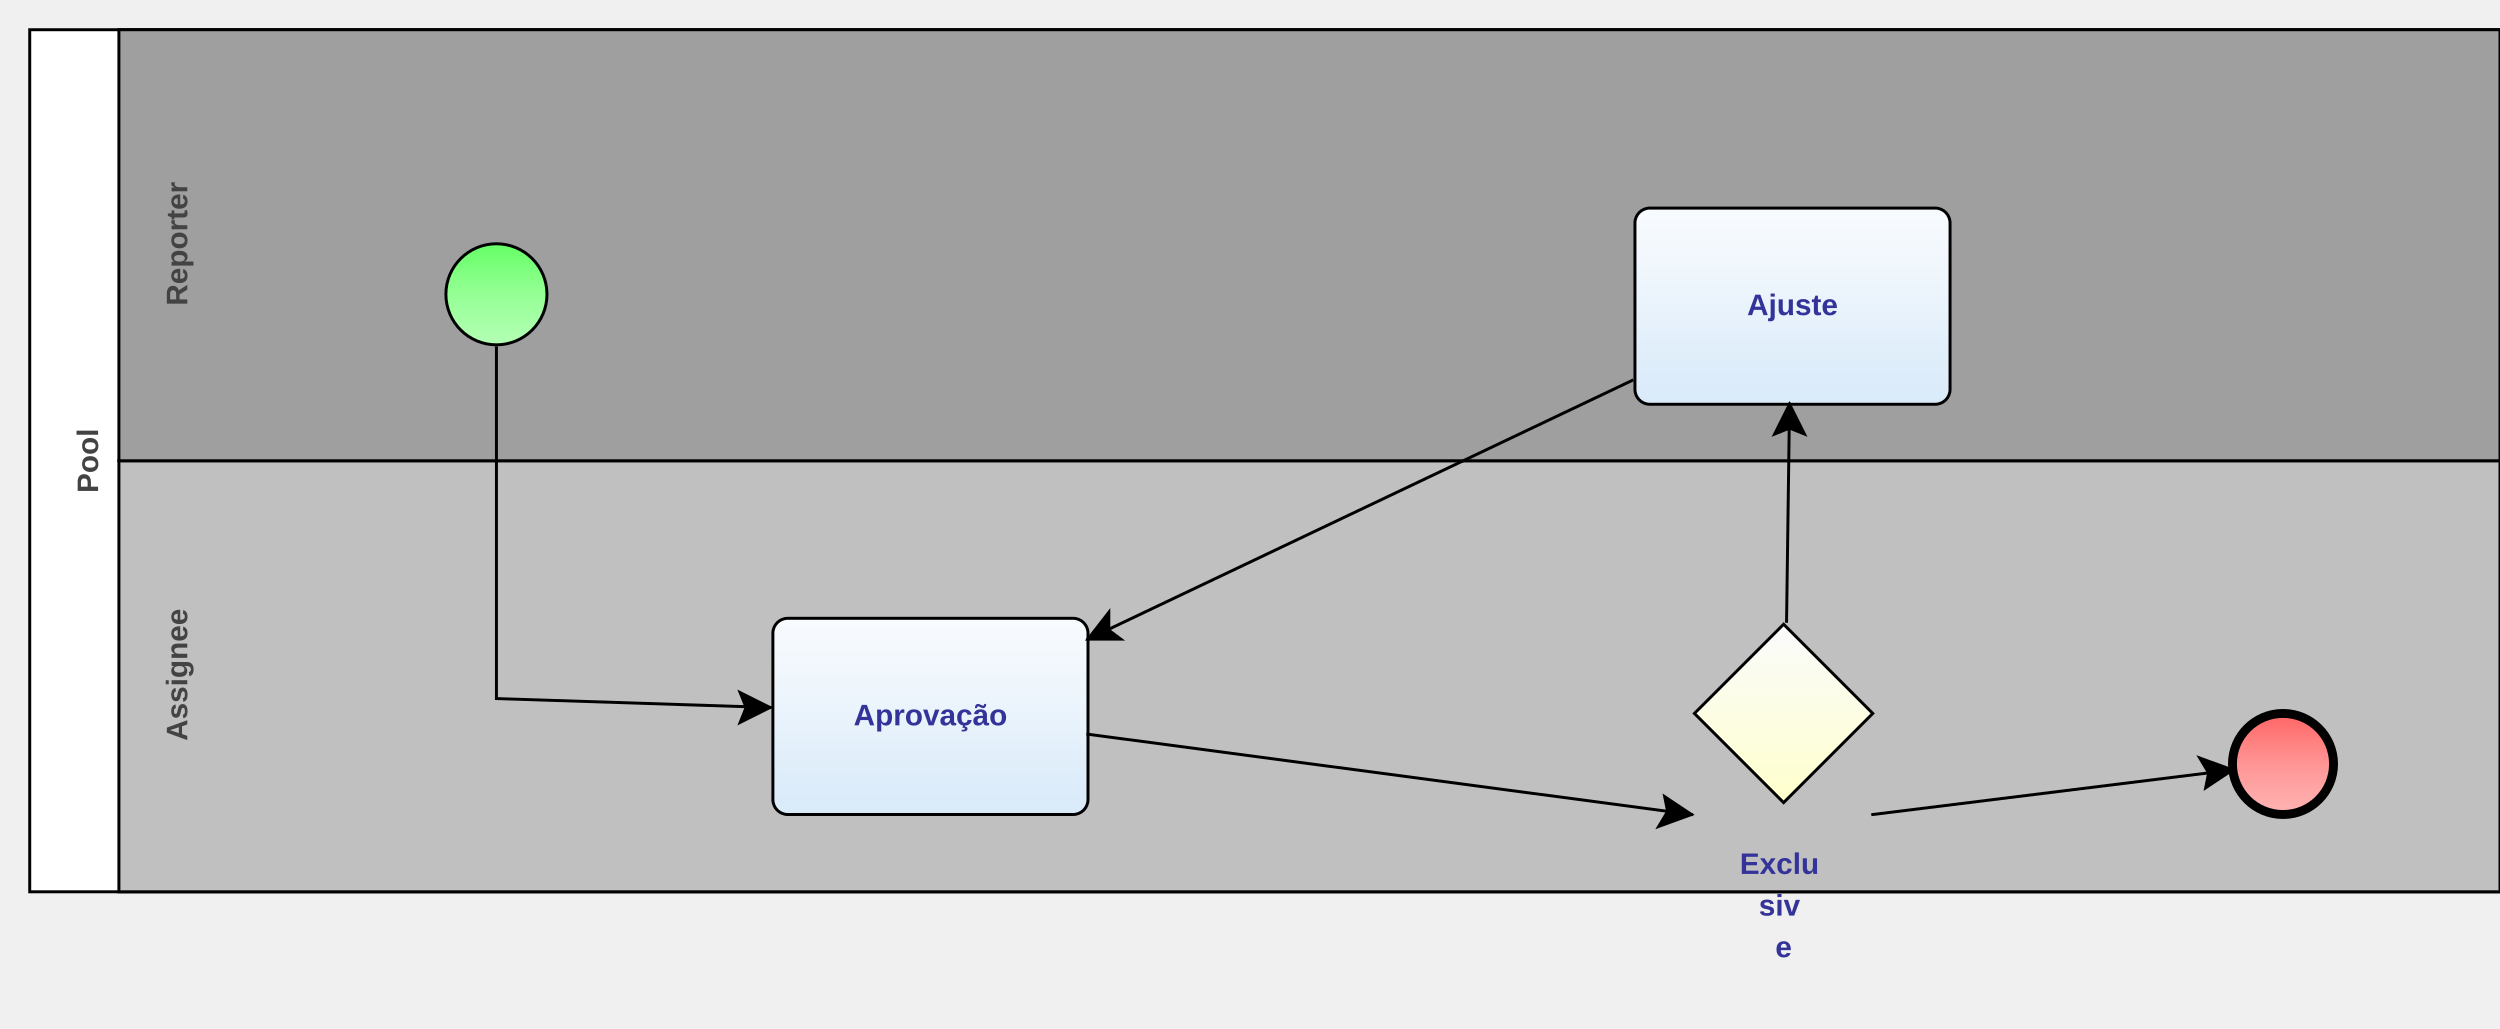
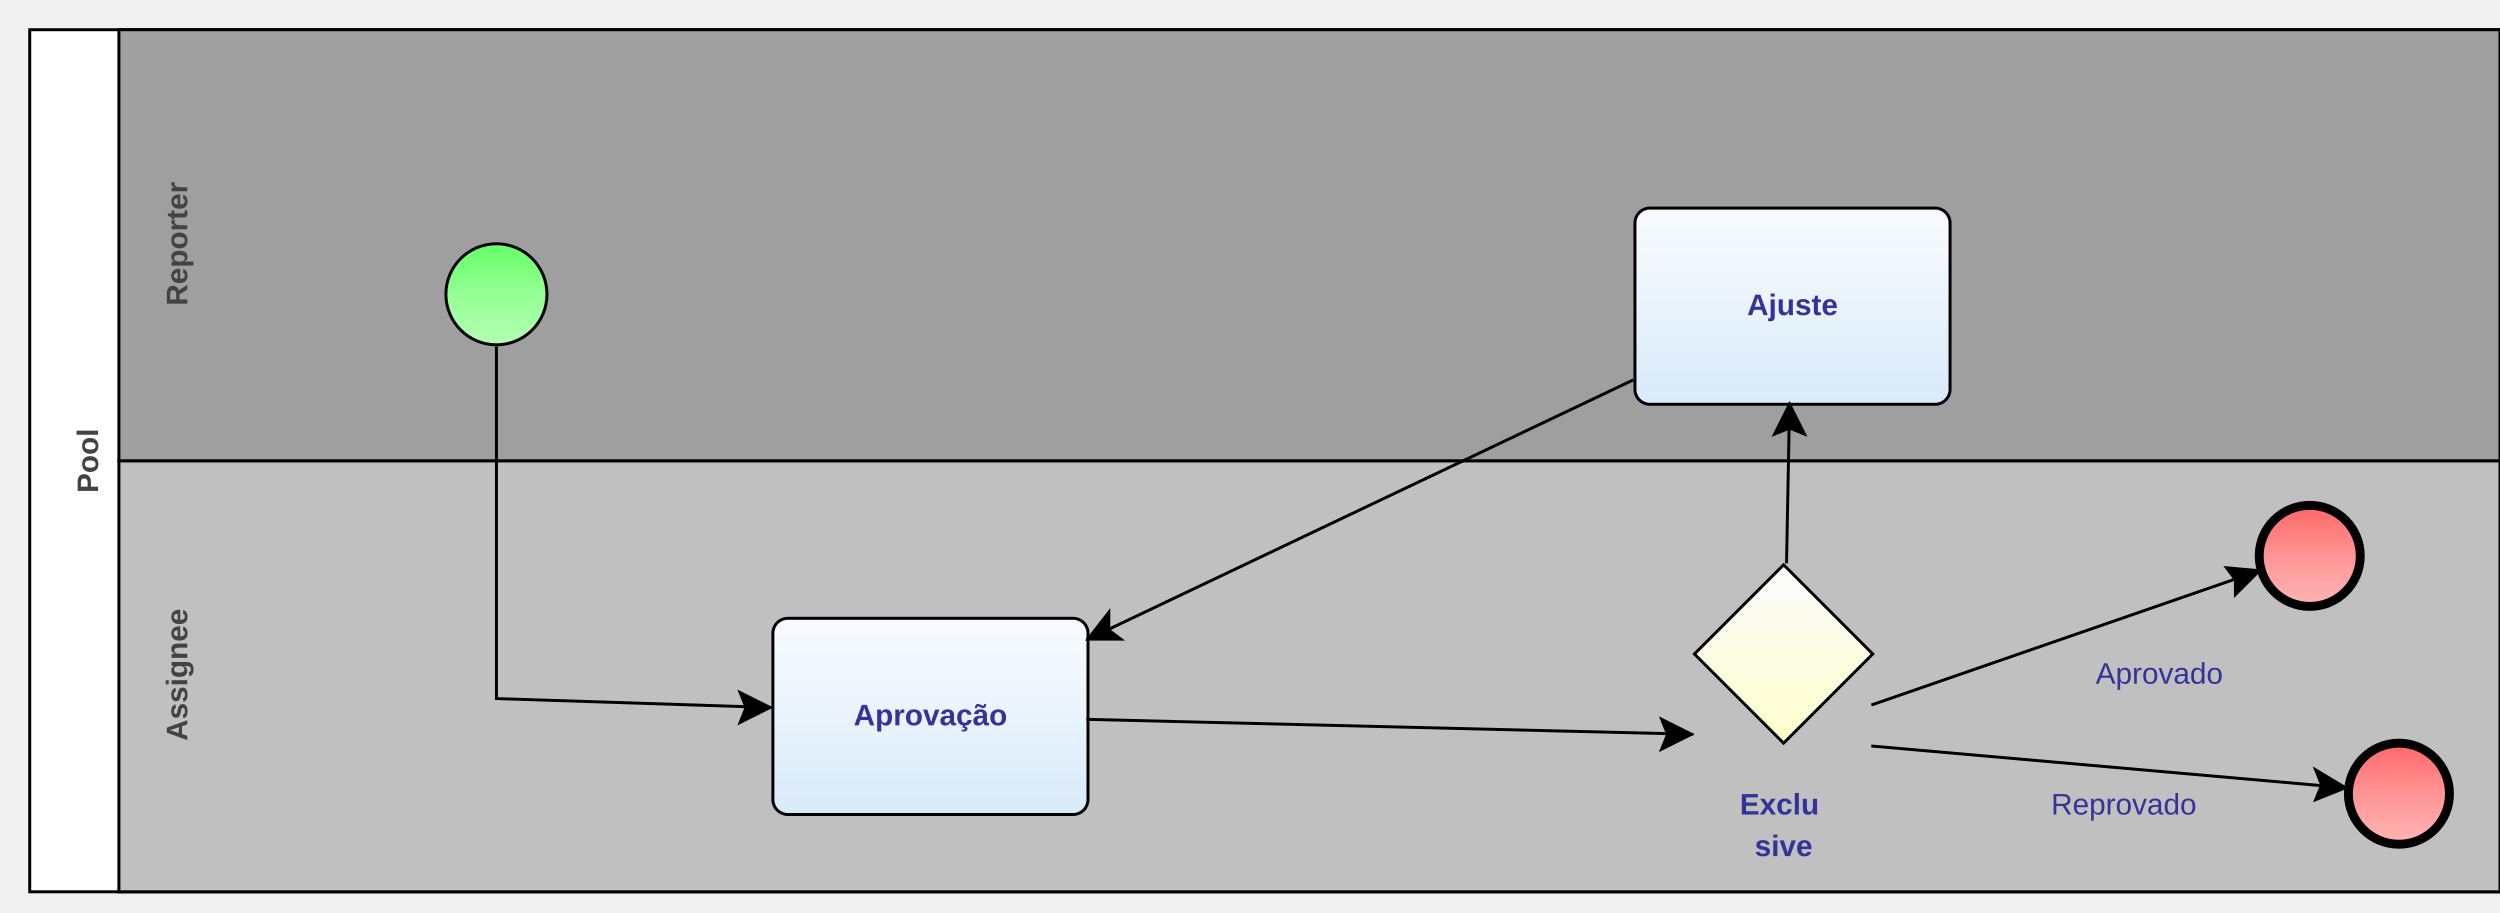
- <svg xmlns="http://www.w3.org/2000/svg" xmlns:xlink="http://www.w3.org/1999/xlink" style="stroke-dasharray:none; shape-rendering:auto; font-family:'Arial'; text-rendering:auto; fill-opacity:1; color-interpolation:auto; color-rendering:auto; font-size:12; fill:black; stroke:black; image-rendering:auto; stroke-miterlimit:10; stroke-linecap:square; stroke-linejoin:miter; font-style:normal; stroke-width:1; stroke-dashoffset:0; font-weight:normal; stroke-opacity:1;" contentScriptType="text/ecmascript" preserveAspectRatio="xMidYMid meet" zoomAndPan="magnify" version="1.0" contentStyleType="text/css" xml:xlink="http://www.w3.org/1999/xlink" width="841" height="346">
+ <svg xmlns="http://www.w3.org/2000/svg" xmlns:xlink="http://www.w3.org/1999/xlink" style="stroke-dasharray:none; shape-rendering:auto; font-family:'Arial'; text-rendering:auto; fill-opacity:1; color-interpolation:auto; color-rendering:auto; font-size:12; fill:black; stroke:black; image-rendering:auto; stroke-miterlimit:10; stroke-linecap:square; stroke-linejoin:miter; font-style:normal; stroke-width:1; stroke-dashoffset:0; font-weight:normal; stroke-opacity:1;" contentScriptType="text/ecmascript" preserveAspectRatio="xMidYMid meet" zoomAndPan="magnify" version="1.0" contentStyleType="text/css" xml:xlink="http://www.w3.org/1999/xlink" width="841" height="307">
  <rect x="10" y="10" width="831" height="290" ry="0" rx="0" style="stroke:#000000; fill:#FFFFFF" />
  <rect x="40" y="155" width="801" height="145" ry="0" rx="0" style="stroke:#000000; fill:#C0C0C0" />
  <g componentSequence="3">
    <text x="-227" y="49" transform="rotate(270)" text-anchor="middle" style="font-weight:bold;font-size:10px;stroke:none; fill:#434343">
      <tspan dy="14" x="-227">Assignee</tspan>
    </text>
  </g>
  <rect x="40" y="10" width="801" height="145" ry="0" rx="0" style="stroke:#000000; fill:#9F9F9F" />
  <g componentSequence="2">
    <text x="-82" y="49" transform="rotate(270)" text-anchor="middle" style="font-weight:bold;font-size:10px;stroke:none; fill:#434343">
      <tspan dy="14" x="-82">Reporter</tspan>
    </text>
  </g>
  <g componentSequence="1">
    <text x="-155" y="19" transform="rotate(270)" text-anchor="middle" style="font-weight:bold;font-size:10px;stroke:none; fill:#434343">
      <tspan dy="14" x="-155">Pool</tspan>
    </text>
  </g>
  <g sequence="4">
-     <ellipse cx="167" cy="99" rx="17" ry="17" stroke-width="1" style="fill:url(#linearGradient66FF6696FF96B6FFB6_1283864017);" stroke="336633" />
+     <ellipse cx="167" cy="99" rx="17" ry="17" stroke-width="1" style="fill:url(#linearGradient66FF6696FF96B6FFB6_410703422);" stroke="336633" />
  </g>
  <g sequence="5">
-     <rect x="260" y="208" width="106" height="66" ry="5" rx="5" style="fill:url(#linearGradientF8FBFEEDF5FCDEEDFAD4E7F8E2E5E9_1111605809);" stroke="191970" />
+     <rect x="260" y="208" width="106" height="66" ry="5" rx="5" style="fill:url(#linearGradientF8FBFEEDF5FCDEEDFAD4E7F8E2E5E9_395553085);" stroke="191970" />
  </g>
  <g componentSequence="5">
    <text x="313" y="230" text-anchor="middle" style="font-weight:bold;font-size:10px;stroke:none; fill:#333399">
      <tspan dy="14" x="313">Aprovação</tspan>
    </text>
  </g>
  <g sequence="7">
-     <polygon points=" 570 240 600 210 630 240 600 270 570 240" style="fill:url(#linearGradientFAFBFCFFFFCC_1182686881);" stroke="000000" />
+     <polygon points=" 570 220 600 190 630 220 600 250 570 220" style="fill:url(#linearGradientFAFBFCFFFFCC_2101237359);" stroke="000000" />
  </g>
  <g componentSequence="7">
-     <text x="600" y="280" text-anchor="middle" style="font-weight:bold;font-size:10px;stroke:none; fill:#333399">
+     <text x="600" y="260" text-anchor="middle" style="font-weight:bold;font-size:10px;stroke:none; fill:#333399">
      <tspan dy="14" x="600">Exclu</tspan>
-       <tspan dy="14" x="600">siv</tspan>
-       <tspan dy="14" x="600">e</tspan>
+       <tspan dy="14" x="600">sive</tspan>
    </text>
  </g>
  <g sequence="9">
-     <rect x="550" y="70" width="106" height="66" ry="5" rx="5" style="fill:url(#linearGradientF8FBFEEDF5FCDEEDFAD4E7F8E2E5E9_58509322);" stroke="191970" />
+     <rect x="550" y="70" width="106" height="66" ry="5" rx="5" style="fill:url(#linearGradientF8FBFEEDF5FCDEEDFAD4E7F8E2E5E9_1461325901);" stroke="191970" />
  </g>
  <g componentSequence="9">
    <text x="603" y="92" text-anchor="middle" style="font-weight:bold;font-size:10px;stroke:none; fill:#333399">
      <tspan dy="14" x="603">Ajuste</tspan>
    </text>
  </g>
  <g sequence="11">
-     <ellipse cx="768" cy="257" rx="17" ry="17" stroke-width="3" style="fill:url(#linearGradientFF6666FF9696FFB6B6_2116635913);" stroke="993333" />
+     <ellipse cx="777" cy="187" rx="17" ry="17" stroke-width="3" style="fill:url(#linearGradientFF6666FF9696FFB6B6_421521334);" stroke="993333" />
+   </g>
+   <g sequence="14">
+     <ellipse cx="807" cy="267" rx="17" ry="17" stroke-width="3" style="fill:url(#linearGradientFF6666FF9696FFB6B6_323977193);" stroke="993333" />
  </g>
  <g componentSequence="6">
    <text x="177" y="222" style="font-size:10px;font-weight:none;stroke:none; fill:#333399" text-anchor="left" />
  </g>
  <g componentSequence="8">
-     <text x="478" y="261" style="font-size:10px;font-weight:none;stroke:none; fill:#333399" text-anchor="left" />
+     <text x="478" y="245" style="font-size:10px;font-weight:none;stroke:none; fill:#333399" text-anchor="left" />
  </g>
  <g componentSequence="10">
-     <text x="612" y="173" style="font-size:10px;font-weight:none;stroke:none; fill:#333399" text-anchor="left" />
+     <text x="612" y="163" style="font-size:10px;font-weight:none;stroke:none; fill:#333399" text-anchor="left" />
  </g>
  <g componentSequence="12">
-     <text x="700" y="267" style="font-size:10px;font-weight:none;stroke:none; fill:#333399" text-anchor="left" />
+     <text x="705" y="216" style="font-size:10px;font-weight:none;stroke:none; fill:#333399" text-anchor="left">
+       <tspan dy="14" x="705">Aprovado</tspan>
+     </text>
  </g>
  <g componentSequence="13">
    <text x="468" y="172" style="font-size:10px;font-weight:none;stroke:none; fill:#333399" text-anchor="left" />
  </g>
+   <g componentSequence="15">
+     <text x="690" y="260" style="font-size:10px;font-weight:none;stroke:none; fill:#333399" text-anchor="left">
+       <tspan dy="14" x="690">Reprovado</tspan>
+     </text>
+   </g>
  <path style="fill:none; stroke:#000000;stroke-width:1" d="M167.0 117.0 L167.0 235.0 L259.0 238.0" />
  <polygon style="fill:#000000; stroke:#000000;" points=" 249 233 259 238 249 243 251 238" />
-   <path style="fill:none; stroke:#000000;stroke-width:1" d="M366.0 247.0 L569.0 274.0" />
-   <polygon style="fill:#000000; stroke:#000000;" points=" 560 268 569 274 558 278 561 273" />
+   <path style="fill:none; stroke:#000000;stroke-width:1" d="M366.0 242.0 L569.0 247.0" />
+   <polygon style="fill:#000000; stroke:#000000;" points=" 559 242 569 247 559 252 561 247" />
  <path style="fill:none; stroke:#000000;stroke-width:1" d="M549.0 128.0 L366.0 215.0" />
  <polygon style="fill:#000000; stroke:#000000;" points=" 377 215 366 215 373 206 373 212" />
-   <path style="fill:none; stroke:#000000;stroke-width:1" d="M601.0 209.0 L602.0 136.0" />
+   <path style="fill:none; stroke:#000000;stroke-width:1" d="M601.0 189.0 L602.0 136.0" />
  <polygon style="fill:#000000; stroke:#000000;" points=" 597 146 602 136 607 146 602 144" />
-   <path style="fill:none; stroke:#000000;stroke-width:1" d="M630.0 274.0 L751.0 259.0" />
-   <polygon style="fill:#000000; stroke:#000000;" points=" 740 255 751 259 742 265 743 260" />
+   <path style="fill:none; stroke:#000000;stroke-width:1" d="M630.0 237.0 L760.0 192.0" />
+   <polygon style="fill:#000000; stroke:#000000;" points=" 749 191 760 192 752 200 752 195" />
+   <path style="fill:none; stroke:#000000;stroke-width:1" d="M630.0 251.0 L789.0 265.0" />
+   <polygon style="fill:#000000; stroke:#000000;" points=" 779 259 789 265 779 269 781 264" />
  <defs>
-     <linearGradient xlink:href="#linearGradient66FF6696FF96B6FFB6" id="linearGradient66FF6696FF96B6FFB6_1283864017" x1="0" y1="82.0" x2="0" y2="117.0" gradientUnits="userSpaceOnUse" xlink:type="simple" xlink:actuate="onLoad" xlink:show="other" />
+     <linearGradient xlink:href="#linearGradient66FF6696FF96B6FFB6" id="linearGradient66FF6696FF96B6FFB6_410703422" x1="0" y1="82.0" x2="0" y2="117.0" gradientUnits="userSpaceOnUse" xlink:type="simple" xlink:actuate="onLoad" xlink:show="other" />
    <linearGradient id="linearGradient66FF6696FF96B6FFB6">
      <stop style="stop-color:#66FF66;stop-opacity:1;" offset="0.0" id="stop66FF66" />
      <stop style="stop-color:#96FF96;stop-opacity:1;" offset="0.5" id="stop96FF96" />
      <stop style="stop-color:#B6FFB6;stop-opacity:1;" offset="1.0" id="stopB6FFB6" />
    </linearGradient>
-     <linearGradient xlink:href="#linearGradientF8FBFEEDF5FCDEEDFAD4E7F8E2E5E9" id="linearGradientF8FBFEEDF5FCDEEDFAD4E7F8E2E5E9_1111605809" x1="0" y1="208.0" x2="0" y2="314.0" gradientUnits="userSpaceOnUse" xlink:type="simple" xlink:actuate="onLoad" xlink:show="other" />
+     <linearGradient xlink:href="#linearGradientF8FBFEEDF5FCDEEDFAD4E7F8E2E5E9" id="linearGradientF8FBFEEDF5FCDEEDFAD4E7F8E2E5E9_395553085" x1="0" y1="208.0" x2="0" y2="314.0" gradientUnits="userSpaceOnUse" xlink:type="simple" xlink:actuate="onLoad" xlink:show="other" />
    <linearGradient id="linearGradientF8FBFEEDF5FCDEEDFAD4E7F8E2E5E9">
      <stop style="stop-color:#F8FBFE;stop-opacity:1;" offset="0.0" id="stopF8FBFE" />
      <stop style="stop-color:#EDF5FC;stop-opacity:1;" offset="0.25" id="stopEDF5FC" />
      <stop style="stop-color:#DEEDFA;stop-opacity:1;" offset="0.5" id="stopDEEDFA" />
      <stop style="stop-color:#D4E7F8;stop-opacity:1;" offset="0.75" id="stopD4E7F8" />
      <stop style="stop-color:#E2E5E9;stop-opacity:1;" offset="1.0" id="stopE2E5E9" />
    </linearGradient>
-     <linearGradient xlink:href="#linearGradientFAFBFCFFFFCC" id="linearGradientFAFBFCFFFFCC_1182686881" x1="0" y1="210.0" x2="0" y2="270.0" gradientUnits="userSpaceOnUse" xlink:type="simple" xlink:actuate="onLoad" xlink:show="other" />
+     <linearGradient xlink:href="#linearGradientFAFBFCFFFFCC" id="linearGradientFAFBFCFFFFCC_2101237359" x1="0" y1="190.0" x2="0" y2="250.0" gradientUnits="userSpaceOnUse" xlink:type="simple" xlink:actuate="onLoad" xlink:show="other" />
    <linearGradient id="linearGradientFAFBFCFFFFCC">
      <stop style="stop-color:#FAFBFC;stop-opacity:1;" offset="0.0" id="stopFAFBFC" />
      <stop style="stop-color:#FFFFCC;stop-opacity:1;" offset="1.0" id="stopFFFFCC" />
    </linearGradient>
-     <linearGradient xlink:href="#linearGradientF8FBFEEDF5FCDEEDFAD4E7F8E2E5E9" id="linearGradientF8FBFEEDF5FCDEEDFAD4E7F8E2E5E9_58509322" x1="0" y1="70.0" x2="0" y2="176.0" gradientUnits="userSpaceOnUse" xlink:type="simple" xlink:actuate="onLoad" xlink:show="other" />
-     <linearGradient xlink:href="#linearGradientFF6666FF9696FFB6B6" id="linearGradientFF6666FF9696FFB6B6_2116635913" x1="0" y1="240.0" x2="0" y2="275.0" gradientUnits="userSpaceOnUse" xlink:type="simple" xlink:actuate="onLoad" xlink:show="other" />
+     <linearGradient xlink:href="#linearGradientF8FBFEEDF5FCDEEDFAD4E7F8E2E5E9" id="linearGradientF8FBFEEDF5FCDEEDFAD4E7F8E2E5E9_1461325901" x1="0" y1="70.0" x2="0" y2="176.0" gradientUnits="userSpaceOnUse" xlink:type="simple" xlink:actuate="onLoad" xlink:show="other" />
+     <linearGradient xlink:href="#linearGradientFF6666FF9696FFB6B6" id="linearGradientFF6666FF9696FFB6B6_421521334" x1="0" y1="170.0" x2="0" y2="205.0" gradientUnits="userSpaceOnUse" xlink:type="simple" xlink:actuate="onLoad" xlink:show="other" />
    <linearGradient id="linearGradientFF6666FF9696FFB6B6">
      <stop style="stop-color:#FF6666;stop-opacity:1;" offset="0.0" id="stopFF6666" />
      <stop style="stop-color:#FF9696;stop-opacity:1;" offset="0.5" id="stopFF9696" />
      <stop style="stop-color:#FFB6B6;stop-opacity:1;" offset="1.0" id="stopFFB6B6" />
    </linearGradient>
+     <linearGradient xlink:href="#linearGradientFF6666FF9696FFB6B6" id="linearGradientFF6666FF9696FFB6B6_323977193" x1="0" y1="250.0" x2="0" y2="285.0" gradientUnits="userSpaceOnUse" xlink:type="simple" xlink:actuate="onLoad" xlink:show="other" />
  </defs>
</svg>
